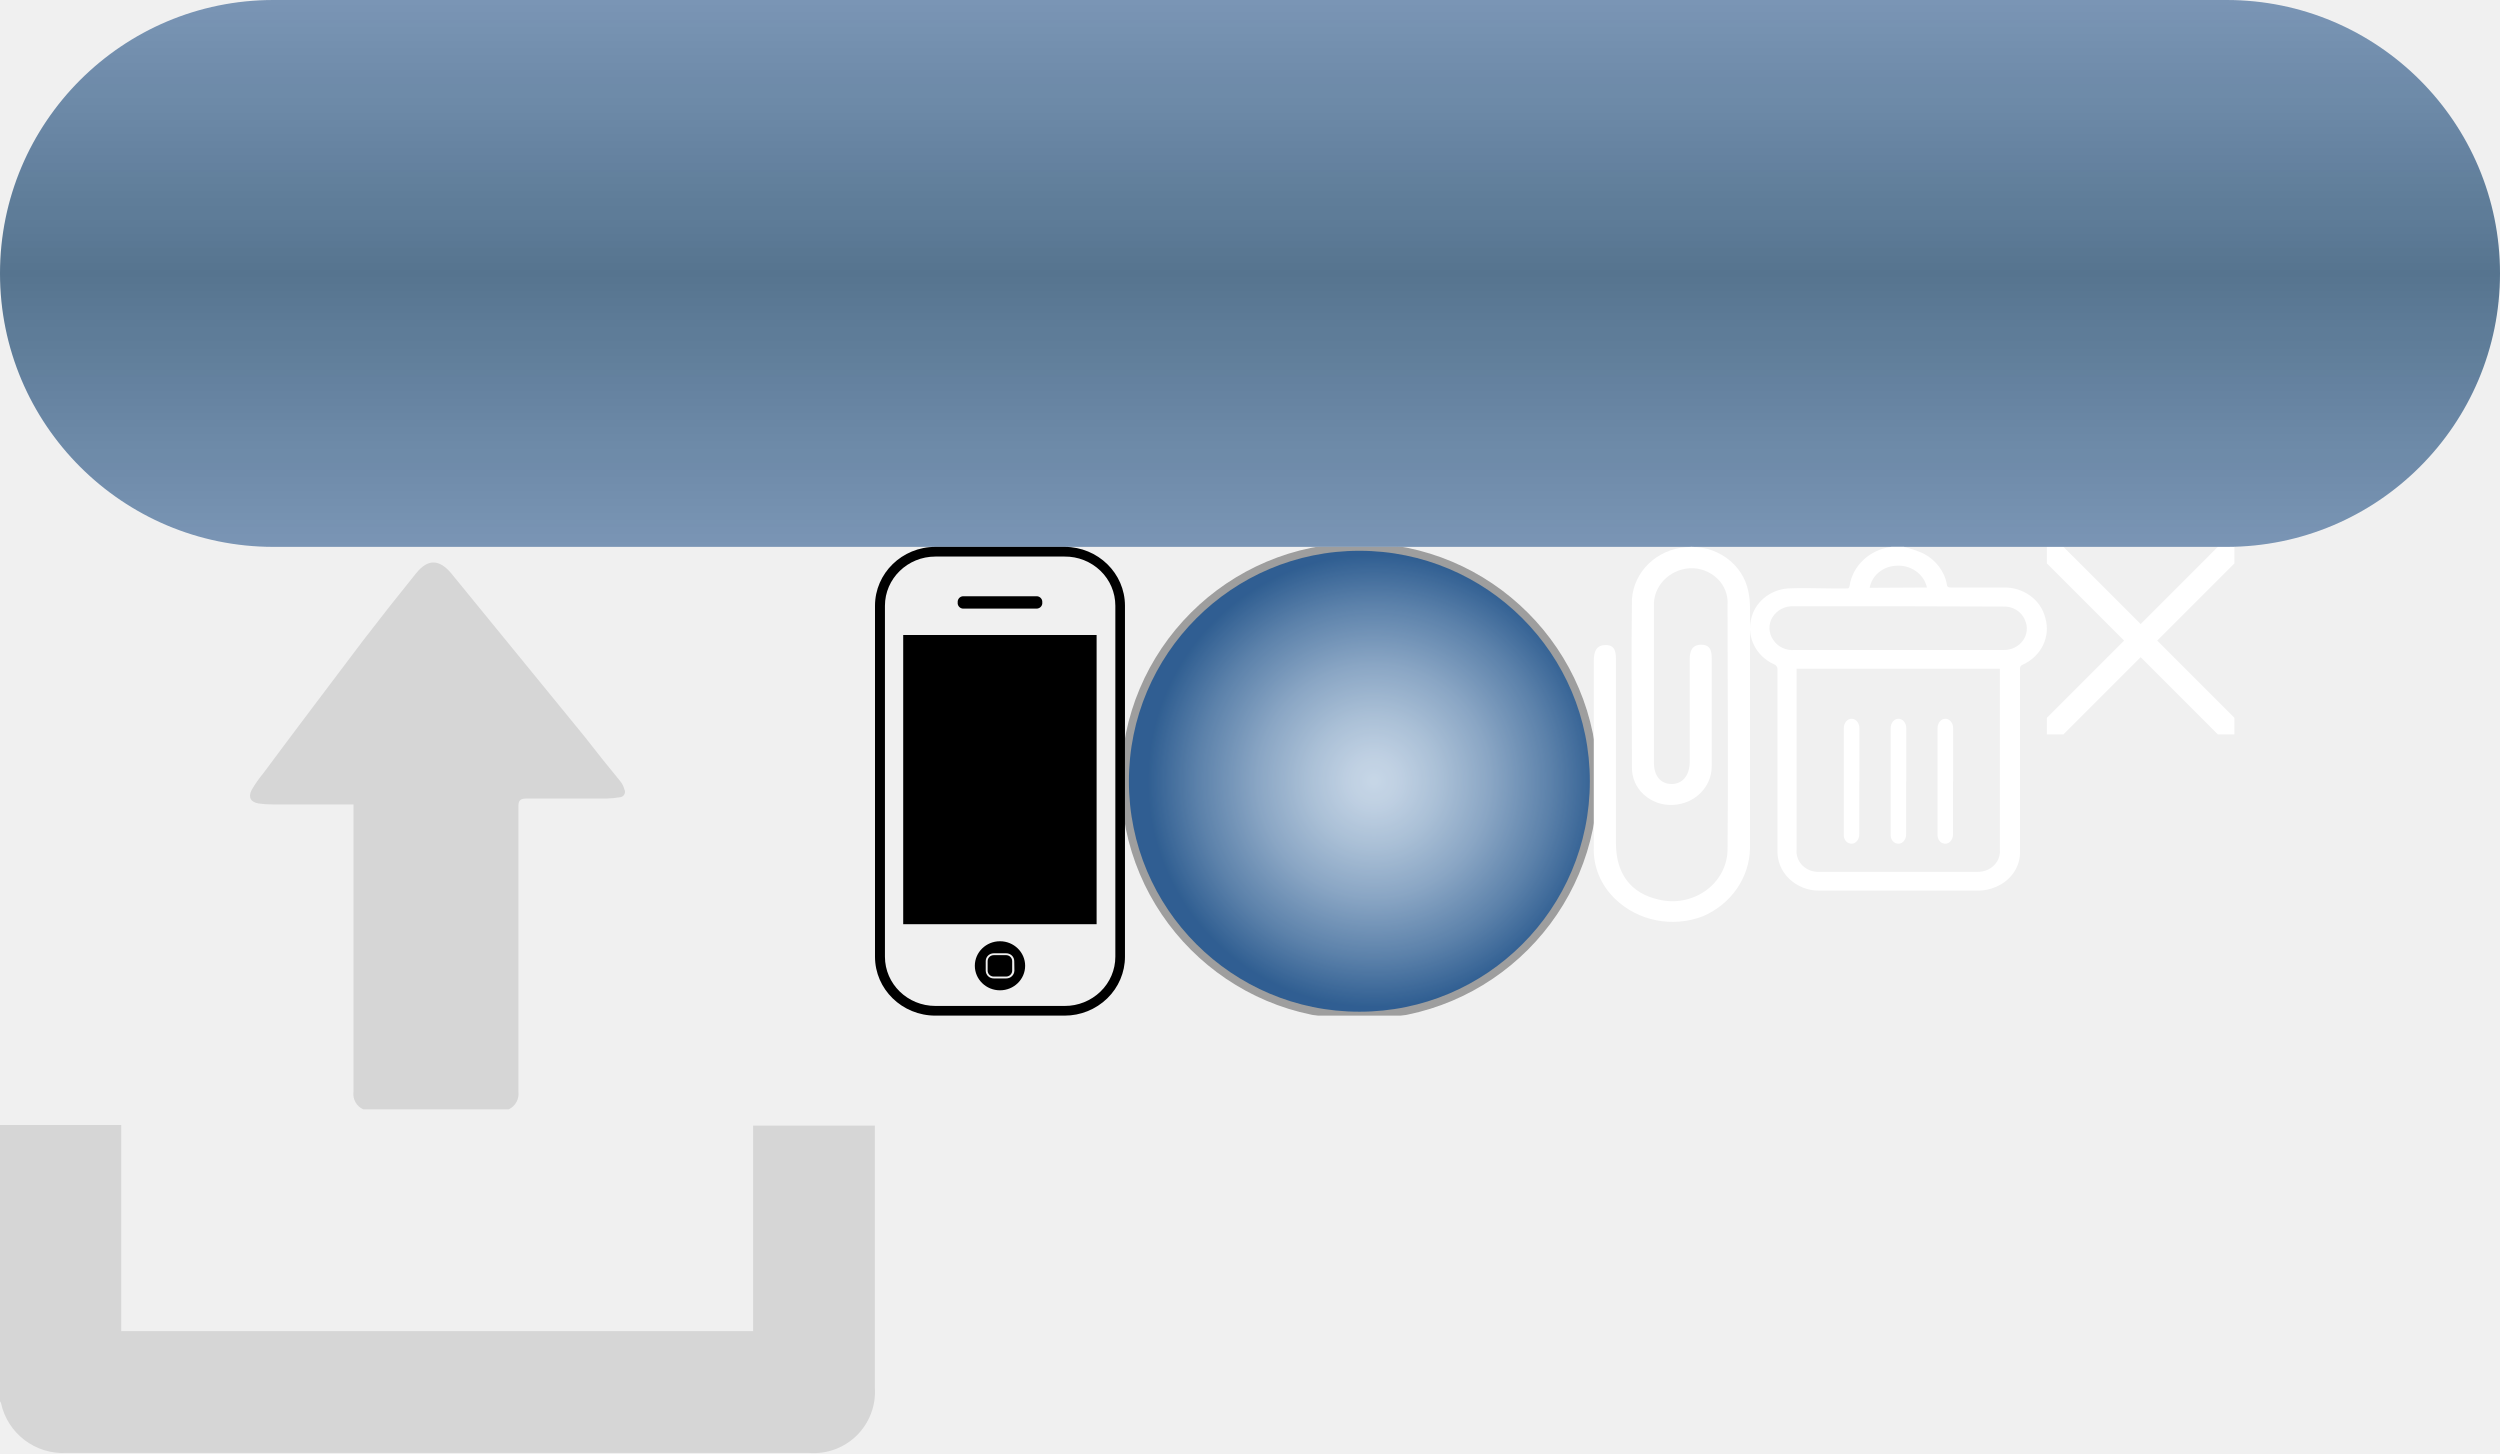
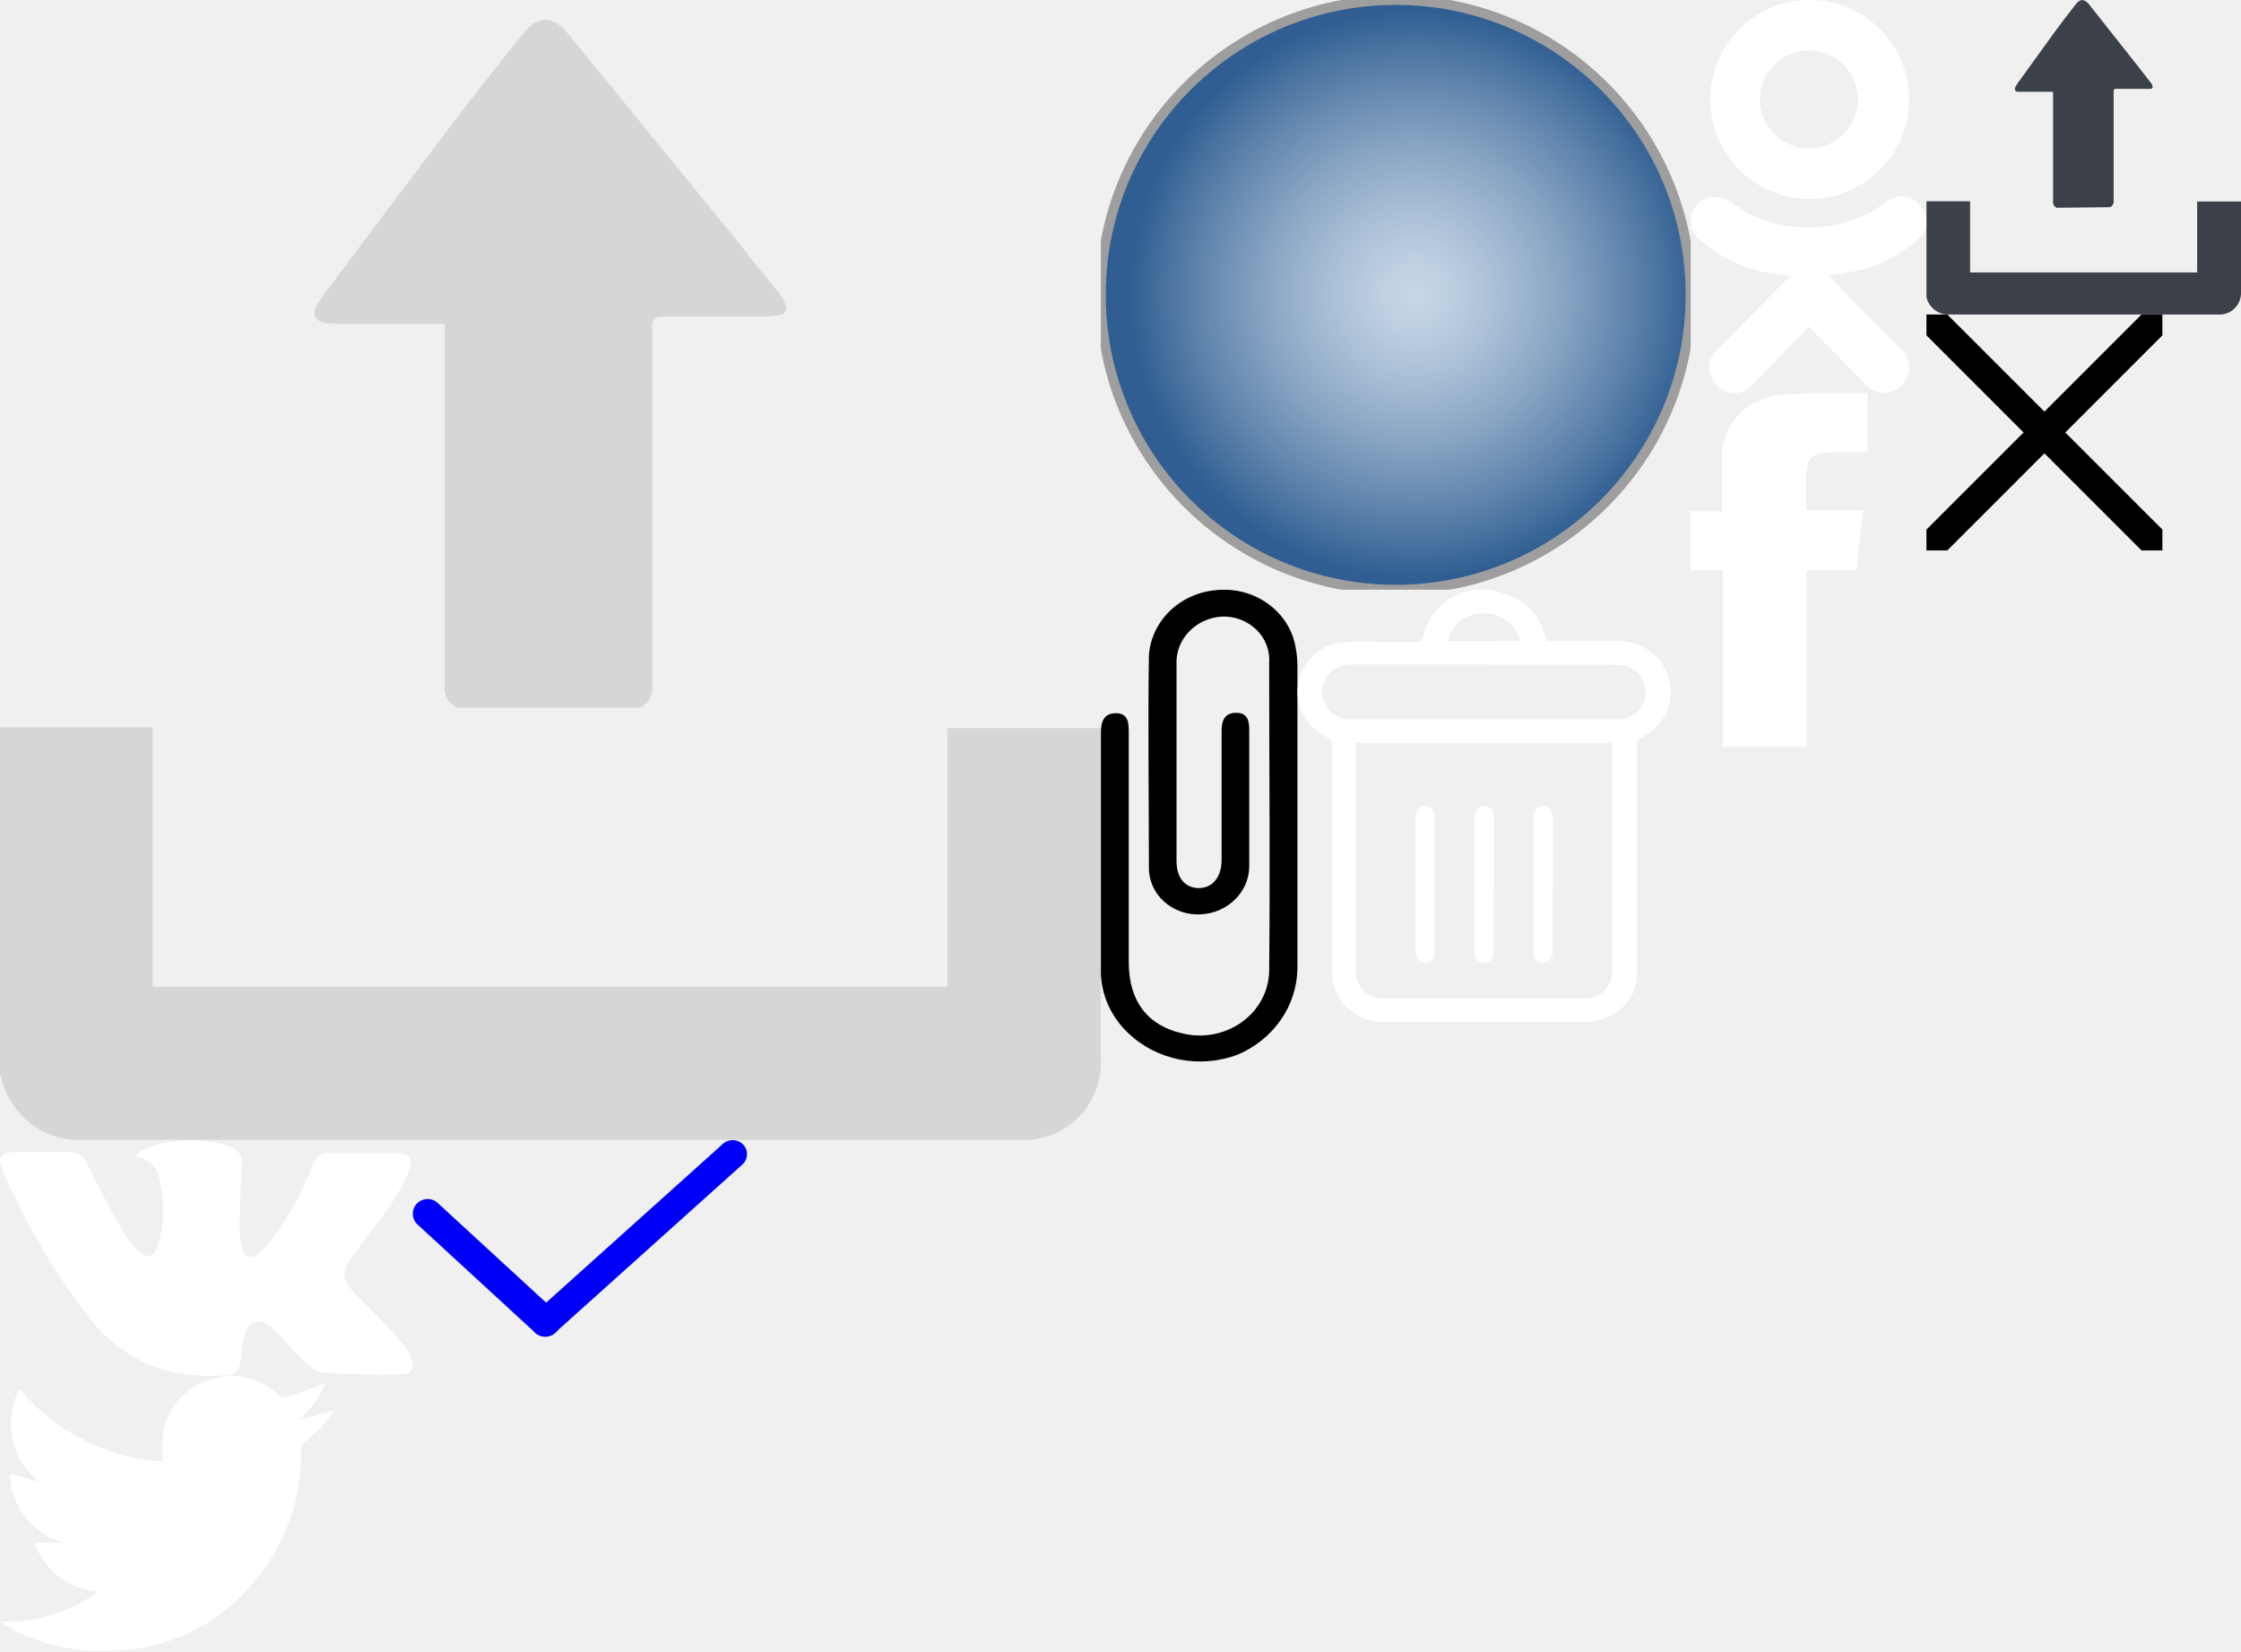
- <svg xmlns="http://www.w3.org/2000/svg" width="160" height="93" viewBox="0 0 160 93">
-   <svg width="12" height="12" viewBox="0 0 12 12" id="L1VzZXJzL2t1a2tvbWFoL3Byb2plY3RzL3NjdnQtY29uc3RydWN0b3Ivc3JjL21vZHVsZXMvZm9ybS9zcHJpdGUtY2xvc2Uuc3Zn" x="131" y="35">
-     <g stroke="#FFF" stroke-width="1.5" fill="none" fill-rule="evenodd" stroke-linecap="round">
+ <svg xmlns="http://www.w3.org/2000/svg" width="114" height="84" viewBox="0 0 114 84">
+   <svg width="17" height="14" viewBox="0 0 17 14" id="L1VzZXJzL2t1a2tvbWFoL3Byb2plY3RzL3NjdnQtY29uc3RydWN0b3Ivc3JjL21vZHVsZXMvZm9vdGVyL3Nwcml0ZS10dy5zdmc=" y="70">
+     <path d="M0 12.481a7.744 7.744 0 0 0 5-1.523 3.677 3.677 0 0 1-3.24-2.479h1.46A3.756 3.756 0 0 1 .5 4.984l1.5.399a3.733 3.733 0 0 1-1-4.73 10.185 10.185 0 0 0 7.27 3.684 8.535 8.535 0 0 1 .01-1.344 3.339 3.339 0 0 1 2.3-2.768 3.391 3.391 0 0 1 3.53.687c.151.161.388.209.59.12l1.85-.657a4.451 4.451 0 0 1-1.36 1.862L17 1.749a6.213 6.213 0 0 1-1.46 1.573.477.477 0 0 0-.22.428 10.09 10.09 0 0 1-2.61 6.97 9.384 9.384 0 0 1-6.4 3.225 10.24 10.24 0 0 1-5.58-.996c-.25-.179-.49-.328-.73-.468z" fill-rule="nonzero" fill="#FFF" />
+   </svg>
+   <svg width="21" height="12" viewBox="0 0 21 12" id="L1VzZXJzL2t1a2tvbWFoL3Byb2plY3RzL3NjdnQtY29uc3RydWN0b3Ivc3JjL21vZHVsZXMvZm9vdGVyL3Nwcml0ZS12ay5zdmc=" y="58">
+     <path d="M20.462 10.327a41.75 41.75 0 0 0-2.238-2.35c-.759-.73-.999-1.18-.2-2.21.63-.85 1.29-1.67 1.879-2.54.363-.526.671-1.09.92-1.68.249-.6 0-.89-.65-.89h-3.188c-.759 0-.839.06-1.129.76a16.354 16.354 0 0 1-1.968 3.56c-.223.3-.477.575-.76.82a.44.44 0 0 1-.779-.2 3.052 3.052 0 0 1-.16-1c0-1.1.07-2.2.1-3.3a.85.85 0 0 0-.709-1 6.22 6.22 0 0 0-4.166.13c-.184.097-.358.21-.52.34a.92.92 0 0 0 .1.12h.1c.505.1.9.495.999 1a6.355 6.355 0 0 1-.1 3.56c-.14.49-.51.6-.89.25a4 4 0 0 1-.818-1 49.212 49.212 0 0 1-1.799-3.38 1 1 0 0 0-1.089-.71H.67c-.61.02-.809.29-.57.84a34.067 34.067 0 0 0 4.227 7.31 8.114 8.114 0 0 0 3.477 2.78 9.195 9.195 0 0 0 3.467.44c.73 0 .91-.2 1-.92.017-.434.09-.864.22-1.28.19-.57.649-.7 1.158-.36.212.144.406.312.58.5.34.36.64.77.999 1.1.36.33.78.78 1.199.82a40.39 40.39 0 0 0 4.126.07c.37 0 .53-.32.41-.7a2.46 2.46 0 0 0-.5-.88z" fill-rule="nonzero" fill="#FFF" />
+   </svg>
+   <svg width="9" height="18" viewBox="0 0 9 18" id="L1VzZXJzL2t1a2tvbWFoL3Byb2plY3RzL3NjdnQtY29uc3RydWN0b3Ivc3JjL21vZHVsZXMvZm9vdGVyL3Nwcml0ZS1mYi5zdmc=" x="86" y="20">
+     <path d="M9 .015v2.997H7.254c-1.108 0-1.338.23-1.369 1.29V5.96H8.78l-.344 3.047h-2.54V18H1.63V9.007H0V6.01h1.6v-.44-2.228c-.041-.86.292-1.698.919-2.317a3.35 3.35 0 0 1 2.394-.95C6.272-.045 7.61.015 9 .015z" fill-rule="nonzero" fill="#FFF" />
+   </svg>
+   <svg width="12" height="20" viewBox="0 0 12 20" id="L1VzZXJzL2t1a2tvbWFoL3Byb2plY3RzL3NjdnQtY29uc3RydWN0b3Ivc3JjL21vZHVsZXMvZm9vdGVyL3Nwcml0ZS1vay5zdmc=" x="86">
+     <g fill-rule="nonzero" fill="#FFF">
+       <path d="M5.996 16.594a2.44 2.44 0 0 1-.159.212L3.13 19.583c-.295.36-.775.504-1.215.364a1.355 1.355 0 0 1-.936-1.01 1.092 1.092 0 0 1 .22-.96c.064-.081.134-.159.208-.231l3.475-3.525a.834.834 0 0 1 .19-.11L5 14.028l-.996-.14A6.93 6.93 0 0 1 .49 12.191a1.108 1.108 0 0 1-.468-1.141c.088-.484.44-.876.906-1.01.434-.086.883.029 1.225.313.284.208.584.394.896.555a6.706 6.706 0 0 0 3.983.576 6.194 6.194 0 0 0 2.31-.788c.18-.11.349-.252.528-.373a1.419 1.419 0 0 1 1.195-.293c.465.136.816.526.906 1.01.1.428-.065.875-.418 1.13a6.726 6.726 0 0 1-3.197 1.626c-.428.091-.866.152-1.334.232l.15.162 3.534 3.595c.434.362.548.99.27 1.484a1.25 1.25 0 0 1-.738.655 1.23 1.23 0 0 1-.976-.09 1.767 1.767 0 0 1-.348-.282l-2.718-2.747c-.05-.05-.09-.11-.2-.212z" />
+       <path d="M6 0a5.06 5.06 0 1 1 .12 10.12A5.06 5.06 0 0 1 6 0zm0 7.55a2.49 2.49 0 1 0 .039-4.98A2.49 2.49 0 0 0 6 7.55z" />
+     </g>
+   </svg>
+   <svg width="17" height="10" viewBox="0 0 17 10" id="L1VzZXJzL2t1a2tvbWFoL3Byb2plY3RzL3NjdnQtY29uc3RydWN0b3Ivc3JjL21vZHVsZXMvZm9ybS9zcHJpdGUtY2hlY2tib3guc3Zn" x="21" y="58">
+     <g fill-rule="nonzero" fill="#0000F9">
+       <path d="M6.236 8.759L15.778.188a.74.74 0 0 1 1.03.044.704.704 0 0 1-.044 1.01l-9.542 8.57a.74.74 0 0 1-1.03-.044.704.704 0 0 1 .044-1.01z" />
+       <path d="M1.268 3.2l5.987 5.505c.306.28.323.754.04 1.056a.76.76 0 0 1-1.066.04L.24 4.294a.742.742 0 0 1-.04-1.056.76.76 0 0 1 1.067-.04z" />
+     </g>
+   </svg>
+   <svg width="12" height="12" viewBox="0 0 12 12" id="L1VzZXJzL2t1a2tvbWFoL3Byb2plY3RzL3NjdnQtY29uc3RydWN0b3Ivc3JjL21vZHVsZXMvZm9ybS9zcHJpdGUtY2xvc2Uuc3Zn" x="98" y="16">
+     <g stroke="#000" stroke-width="1.5" fill="none" fill-rule="evenodd" stroke-linecap="round">
      <path d="M0 12L12 0M0 0l12 12" />
    </g>
  </svg>
-   <svg viewBox="0 0 160 35" width="160" height="35" id="L1VzZXJzL2t1a2tvbWFoL3Byb2plY3RzL3NjdnQtY29uc3RydWN0b3Ivc3JjL21vZHVsZXMvZm9ybS9zcHJpdGUtYnV0dG9uLnN2Zw==">
+   <svg width="10" height="24" viewBox="0 0 10 24" id="L1VzZXJzL2t1a2tvbWFoL3Byb2plY3RzL3NjdnQtY29uc3RydWN0b3Ivc3JjL21vZHVsZXMvZm9ybS9zcHJpdGUtZmlsZS5zdmc=" x="56" y="30">
+     <path d="M1.378 22.54c-.932-.885-1.43-2.099-1.374-3.347V7.283c0-.52.117-1 .761-1 .645 0 .655.51.655 1v11.67c0 1.999.983 3.228 2.726 3.617a3.691 3.691 0 0 0 3.013-.564c.86-.613 1.377-1.565 1.404-2.583.053-5.236 0-10.462 0-15.698a2.13 2.13 0 0 0-.65-1.693 2.397 2.397 0 0 0-1.77-.665c-1.336.09-2.353 1.172-2.293 2.438v9.992c0 .87.434 1.37 1.12 1.38.687.01 1.173-.53 1.173-1.43V7.662v-.49c0-.5.148-.91.74-.91s.666.42.666.87v6.905c.012 1.323-1.085 2.419-2.484 2.478a2.576 2.576 0 0 1-1.865-.664 2.295 2.295 0 0 1-.755-1.744c0-3.587-.053-7.175 0-10.762C2.565 1.579 4.035.163 5.9.018 7.81-.163 9.546 1.07 9.894 2.855c.073.35.108.704.106 1.06v15.368c-.03 1.88-1.202 3.577-3.011 4.357-1.933.746-4.151.311-5.611-1.1z" fill-rule="nonzero" fill="#000" />
+   </svg>
+   <svg width="30" height="30" viewBox="0 0 30 30" id="L1VzZXJzL2t1a2tvbWFoL3Byb2plY3RzL3NjdnQtY29uc3RydWN0b3Ivc3JjL21vZHVsZXMvaGVscC9zcHJpdGUtaGVscC5zdmc=" x="56">
    <defs>
-       <style>.bcls-1{fill:url(#bБезымянный_градиент_256)}</style>
-       <linearGradient id="bБезымянный_градиент_256" x1="80" y1="35" x2="80" gradientUnits="userSpaceOnUse">
-         <stop offset="0" stop-color="#6585aa" stop-opacity=".85" />
-         <stop offset=".5" stop-color="#56748f" />
-         <stop offset="1" stop-color="#6585aa" stop-opacity=".85" />
-       </linearGradient>
-     </defs>
-     <g id="bСлой_2" data-name="Слой 2">
-       <rect class="bcls-1" width="160" height="35" rx="17.5" ry="17.5" id="bСлой_1-2" data-name="Слой 1" />
-     </g>
-   </svg>
-   <svg width="10" height="24" viewBox="0 0 10 24" id="L1VzZXJzL2t1a2tvbWFoL3Byb2plY3RzL3NjdnQtY29uc3RydWN0b3Ivc3JjL21vZHVsZXMvZm9ybS9zcHJpdGUtZmlsZS5zdmc=" x="102" y="35">
-     <path d="M1.378 22.54c-.932-.885-1.43-2.099-1.374-3.347V7.283c0-.52.117-1 .761-1 .645 0 .655.51.655 1v11.67c0 1.999.983 3.228 2.726 3.617a3.691 3.691 0 0 0 3.013-.564c.86-.613 1.377-1.565 1.404-2.583.053-5.236 0-10.462 0-15.698a2.13 2.13 0 0 0-.65-1.693 2.397 2.397 0 0 0-1.77-.665c-1.336.09-2.353 1.172-2.293 2.438v9.992c0 .87.434 1.37 1.12 1.38.687.01 1.173-.53 1.173-1.43V7.662v-.49c0-.5.148-.91.74-.91s.666.42.666.87v6.905c.012 1.323-1.085 2.419-2.484 2.478a2.576 2.576 0 0 1-1.865-.664 2.295 2.295 0 0 1-.755-1.744c0-3.587-.053-7.175 0-10.762C2.565 1.579 4.035.163 5.9.018 7.81-.163 9.546 1.07 9.894 2.855c.073.35.108.704.106 1.06v15.368c-.03 1.88-1.202 3.577-3.011 4.357-1.933.746-4.151.311-5.611-1.1z" fill-rule="nonzero" fill="#FFF" />
-   </svg>
-   <svg width="16" height="30" viewBox="0 0 16 30" id="L1VzZXJzL2t1a2tvbWFoL3Byb2plY3RzL3NjdnQtY29uc3RydWN0b3Ivc3JjL21vZHVsZXMvaGVhZGVyL3Nwcml0ZS1waG9uZS5zdmc=" x="56" y="35">
-     <g fill-rule="nonzero" fill="#000">
-       <path d="M12.132 30H3.866C1.731 30 0 28.312 0 26.23V3.77C0 1.688 1.73 0 3.866 0h8.276c2.131.006 3.856 1.692 3.856 3.77v22.46c0 1-.408 1.959-1.133 2.666A3.917 3.917 0 0 1 12.132 30zm0-29.38H3.866C2.082.62.636 2.03.636 3.77v22.46c0 1.74 1.446 3.15 3.23 3.15h8.276a3.273 3.273 0 0 0 2.29-.92c.609-.59.95-1.393.95-2.23V3.77a3.101 3.101 0 0 0-.95-2.237 3.263 3.263 0 0 0-2.3-.913z" />
-       <path d="M1.805 5.64h12.378v18.51H1.805zM10.706 3.55a.354.354 0 0 1-.078.267.372.372 0 0 1-.25.133H5.609a.362.362 0 0 1-.317-.4.363.363 0 0 1 .328-.39h4.758c.2.021.346.195.328.39zM8.399 26.13h-.8c-.215 0-.39.17-.39.38v.61c0 .21.175.38.39.38h.79c.215 0 .39-.17.39-.38v-.61a.385.385 0 0 0-.38-.38z" />
-       <path d="M7.999 25.24c-.89 0-1.61.703-1.61 1.57 0 .867.72 1.57 1.61 1.57.889 0 1.61-.703 1.61-1.57 0-.867-.721-1.57-1.61-1.57zm.923 1.88a.517.517 0 0 1-.523.5h-.8a.506.506 0 0 1-.513-.5v-.61c0-.276.23-.5.513-.5h.79a.52.52 0 0 1 .369.143.494.494 0 0 1 .154.357l.01.61z" />
-     </g>
-   </svg>
-   <svg width="30" height="30" viewBox="0 0 30 30" id="L1VzZXJzL2t1a2tvbWFoL3Byb2plY3RzL3NjdnQtY29uc3RydWN0b3Ivc3JjL21vZHVsZXMvaGVscC9zcHJpdGUtaGVscC5zdmc=" x="72" y="35">
-     <defs>
-       <radialGradient cx="53.123%" cy="49.923%" fx="53.123%" fy="49.923%" r="53.067%" id="ea">
+       <radialGradient cx="53.123%" cy="49.923%" fx="53.123%" fy="49.923%" r="53.067%" id="ha">
        <stop stop-color="#BCD0E4" offset="0%" />
        <stop stop-color="#B3C8DF" offset="10%" />
        <stop stop-color="#99B4D0" offset="26%" />
        <stop stop-color="#7093B9" offset="47%" />
        <stop stop-color="#376699" offset="71%" />
        <stop stop-color="#003A7A" offset="91%" />
        <stop stop-color="#003A7A" offset="99%" />
      </radialGradient>
    </defs>
-     <circle cx="15" cy="15" r="15" stroke="#898989" fill-rule="nonzero" stroke-width=".5" fill="url(#ea)" opacity=".8" />
+     <circle cx="15" cy="15" r="15" stroke="#898989" fill-rule="nonzero" stroke-width=".5" fill="url(#ha)" opacity=".8" />
  </svg>
-   <svg width="56" height="58" viewBox="0 0 56 58" id="L1VzZXJzL2t1a2tvbWFoL3Byb2plY3RzL3NjdnQtY29uc3RydWN0b3Ivc3JjL21vZHVsZXMvc2xpZGVyL3Nwcml0ZS11cGxvYWQuc3Zn" y="35">
+   <svg viewBox="0 0 16 16" width="16" height="16" id="L1VzZXJzL2t1a2tvbWFoL3Byb2plY3RzL3NjdnQtY29uc3RydWN0b3Ivc3JjL21vZHVsZXMvbGlzdC9zcHJpdGUtdXBsb2FkLXNtYWxsLnN2Zw==" x="98">
+     <defs>
+       <style>.icls-1{fill:#3c4048}</style>
+     </defs>
+     <g id="iСлой_2" data-name="Слой 2">
+       <g id="iСлой_1-2" data-name="Слой 1">
+         <path class="icls-1" d="M0 10.24h2.22v3.62h11.55v-3.61H16V14.86A1.1 1.1 0 0 1 14.8 16H1.22A1.15 1.15 0 0 1 0 15.12z" />
+         <path class="icls-1" d="M6.62 10.57a.33.33 0 0 1-.18-.34V4.86v-.19H4.66c-.15 0-.2-.12-.13-.26a2.39 2.39 0 0 1 .22-.33L6.6 1.52c.33-.44.66-.88 1-1.31.22-.28.43-.27.66 0l2.5 3.16.67.86a.41.41 0 0 1 .07.14.11.11 0 0 1-.09.15H9.68c-.12 0-.16 0-.16.16v5.5a.33.33 0 0 1-.18.36z" />
+       </g>
+     </g>
+   </svg>
+   <svg width="56" height="58" viewBox="0 0 56 58" id="L1VzZXJzL2t1a2tvbWFoL3Byb2plY3RzL3NjdnQtY29uc3RydWN0b3Ivc3JjL21vZHVsZXMvc2xpZGVyL3Nwcml0ZS11cGxvYWQuc3Zn">
    <g fill-rule="nonzero" fill="#D6D6D6">
      <path d="M0 37h7.76v13.193H48.2V37.04h7.791V53.818a3.922 3.922 0 0 1-4.215 4.17H4.256a4.06 4.06 0 0 1-4.194-3.202.546.546 0 0 0-.062-.103V37zM23.254 36a1.07 1.07 0 0 1-.631-1.119V17.124v-.64h-5.18a6.102 6.102 0 0 1-.878-.06c-.513-.08-.7-.389-.464-.858a7.88 7.88 0 0 1 .76-1.09c2.082-2.806 4.213-5.612 6.344-8.439a205.866 205.866 0 0 1 3.423-4.344c.75-.939 1.49-.909 2.25 0L37.42 12.15c.77.992 1.536 1.95 2.299 2.876.11.142.19.305.237.48a.353.353 0 0 1-.003.344.345.345 0 0 1-.293.175c-.261.046-.525.073-.79.08h-5.14c-.414 0-.562.09-.552.54V34.85c.065.48-.187.947-.622 1.149h-9.303z" />
    </g>
  </svg>
-   <svg width="19" height="22" viewBox="0 0 19 22" id="L1VzZXJzL2t1a2tvbWFoL3Byb2plY3RzL3NjdnQtY29uc3RydWN0b3Ivc3JjL21vZHVsZXMvcmVtb3ZlL3Nwcml0ZS10cmFzaC5zdmc=" x="112" y="35">
+   <svg width="19" height="22" viewBox="0 0 19 22" id="L1VzZXJzL2t1a2tvbWFoL3Byb2plY3RzL3NjdnQtY29uc3RydWN0b3Ivc3JjL21vZHVsZXMvcmVtb3ZlL3Nwcml0ZS10cmFzaC5zdmc=" x="66" y="30">
    <g fill-rule="nonzero" fill="#FFF">
      <path d="M9.854 0c.416.105.822.242 1.214.41.813.408 1.38 1.147 1.534 2 0 .15.096.19.256.19h3.345c1.277-.04 2.406.772 2.695 1.94.358 1.198-.253 2.463-1.448 3a.267.267 0 0 0-.17.3v11.58c.054 1.014-.571 1.953-1.567 2.35a2.843 2.843 0 0 1-1.065.23H4.42a2.75 2.75 0 0 1-1.918-.764 2.417 2.417 0 0 1-.745-1.826V7.88a.338.338 0 0 0-.234-.37C.397 6.987-.204 5.812.063 4.66c.216-1.088 1.18-1.906 2.354-2 .927-.05 1.865 0 2.792 0h.958c.118 0 .171 0 .203-.15C6.562 1.206 7.654.18 9.044 0H9.854zm6.136 7.8H2.982v11.57c-.037.377.1.75.378 1.024s.668.422 1.071.406h10.11c.228.002.453-.042.66-.13.533-.24.848-.768.79-1.32V7.8zm-6.488-4H2.78a1.504 1.504 0 0 0-1.34.7 1.318 1.318 0 0 0 .04 1.44c.283.452.819.709 1.374.66h13.392c.492.004.954-.226 1.227-.611.273-.386.32-.874.126-1.299-.218-.56-.806-.915-1.438-.87L9.502 3.8zm1.822-1.2c-.192-.88-1.062-1.48-2.014-1.39-.832.054-1.515.638-1.651 1.41l3.665-.02z" />
      <path d="M12.992 15.034v3.329a.65.65 0 0 1-.193.514.433.433 0 0 1-.465.09c-.178-.062-.307-.244-.33-.463a2.495 2.495 0 0 1 0-.303v-6.364-.242c0-.329.223-.595.498-.595s.498.266.498.595v3.399l-.008.04zM9.992 15.034v3.329a.65.65 0 0 1-.193.514.433.433 0 0 1-.465.09c-.178-.062-.307-.244-.33-.463a2.495 2.495 0 0 1 0-.303v-6.364-.242c0-.329.223-.595.498-.595s.498.266.498.595v3.399l-.008.04zM6.992 15.034v3.329a.65.65 0 0 1-.193.514.433.433 0 0 1-.465.09c-.178-.062-.307-.244-.33-.463a2.495 2.495 0 0 1 0-.303v-6.364-.242c0-.329.223-.595.498-.595s.498.266.498.595v3.399l-.008.04z" />
    </g>
  </svg>
</svg>
